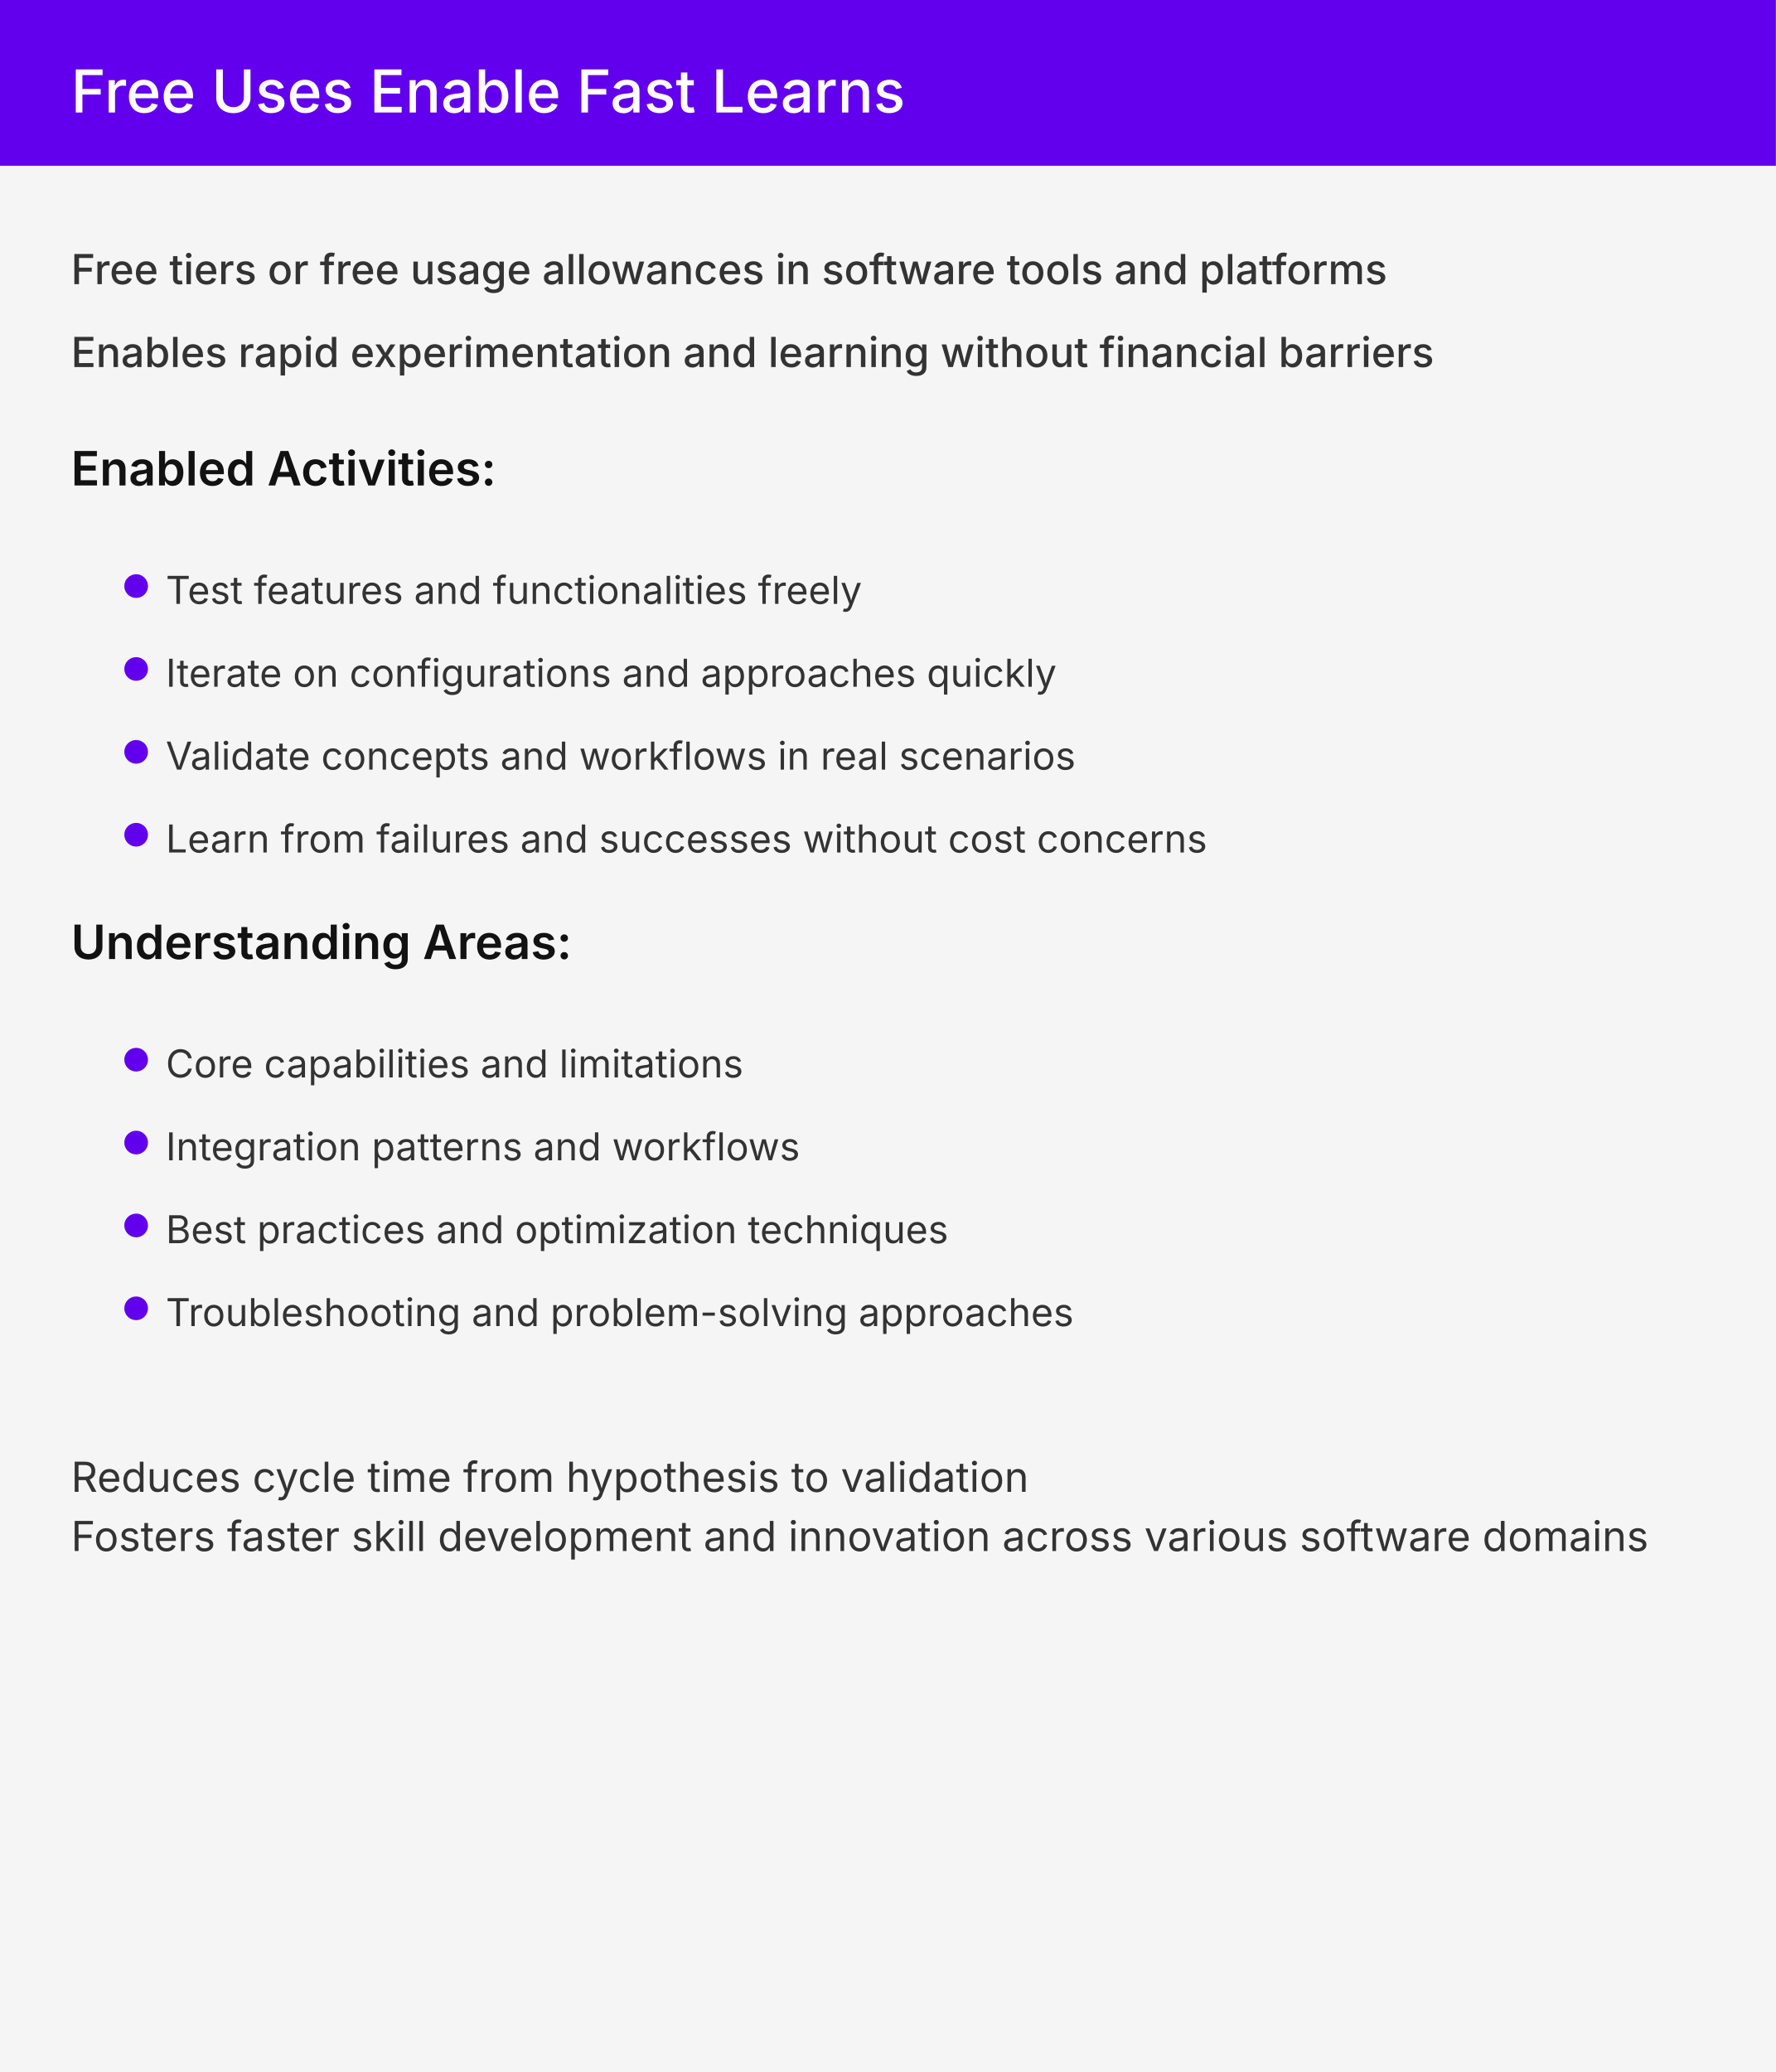
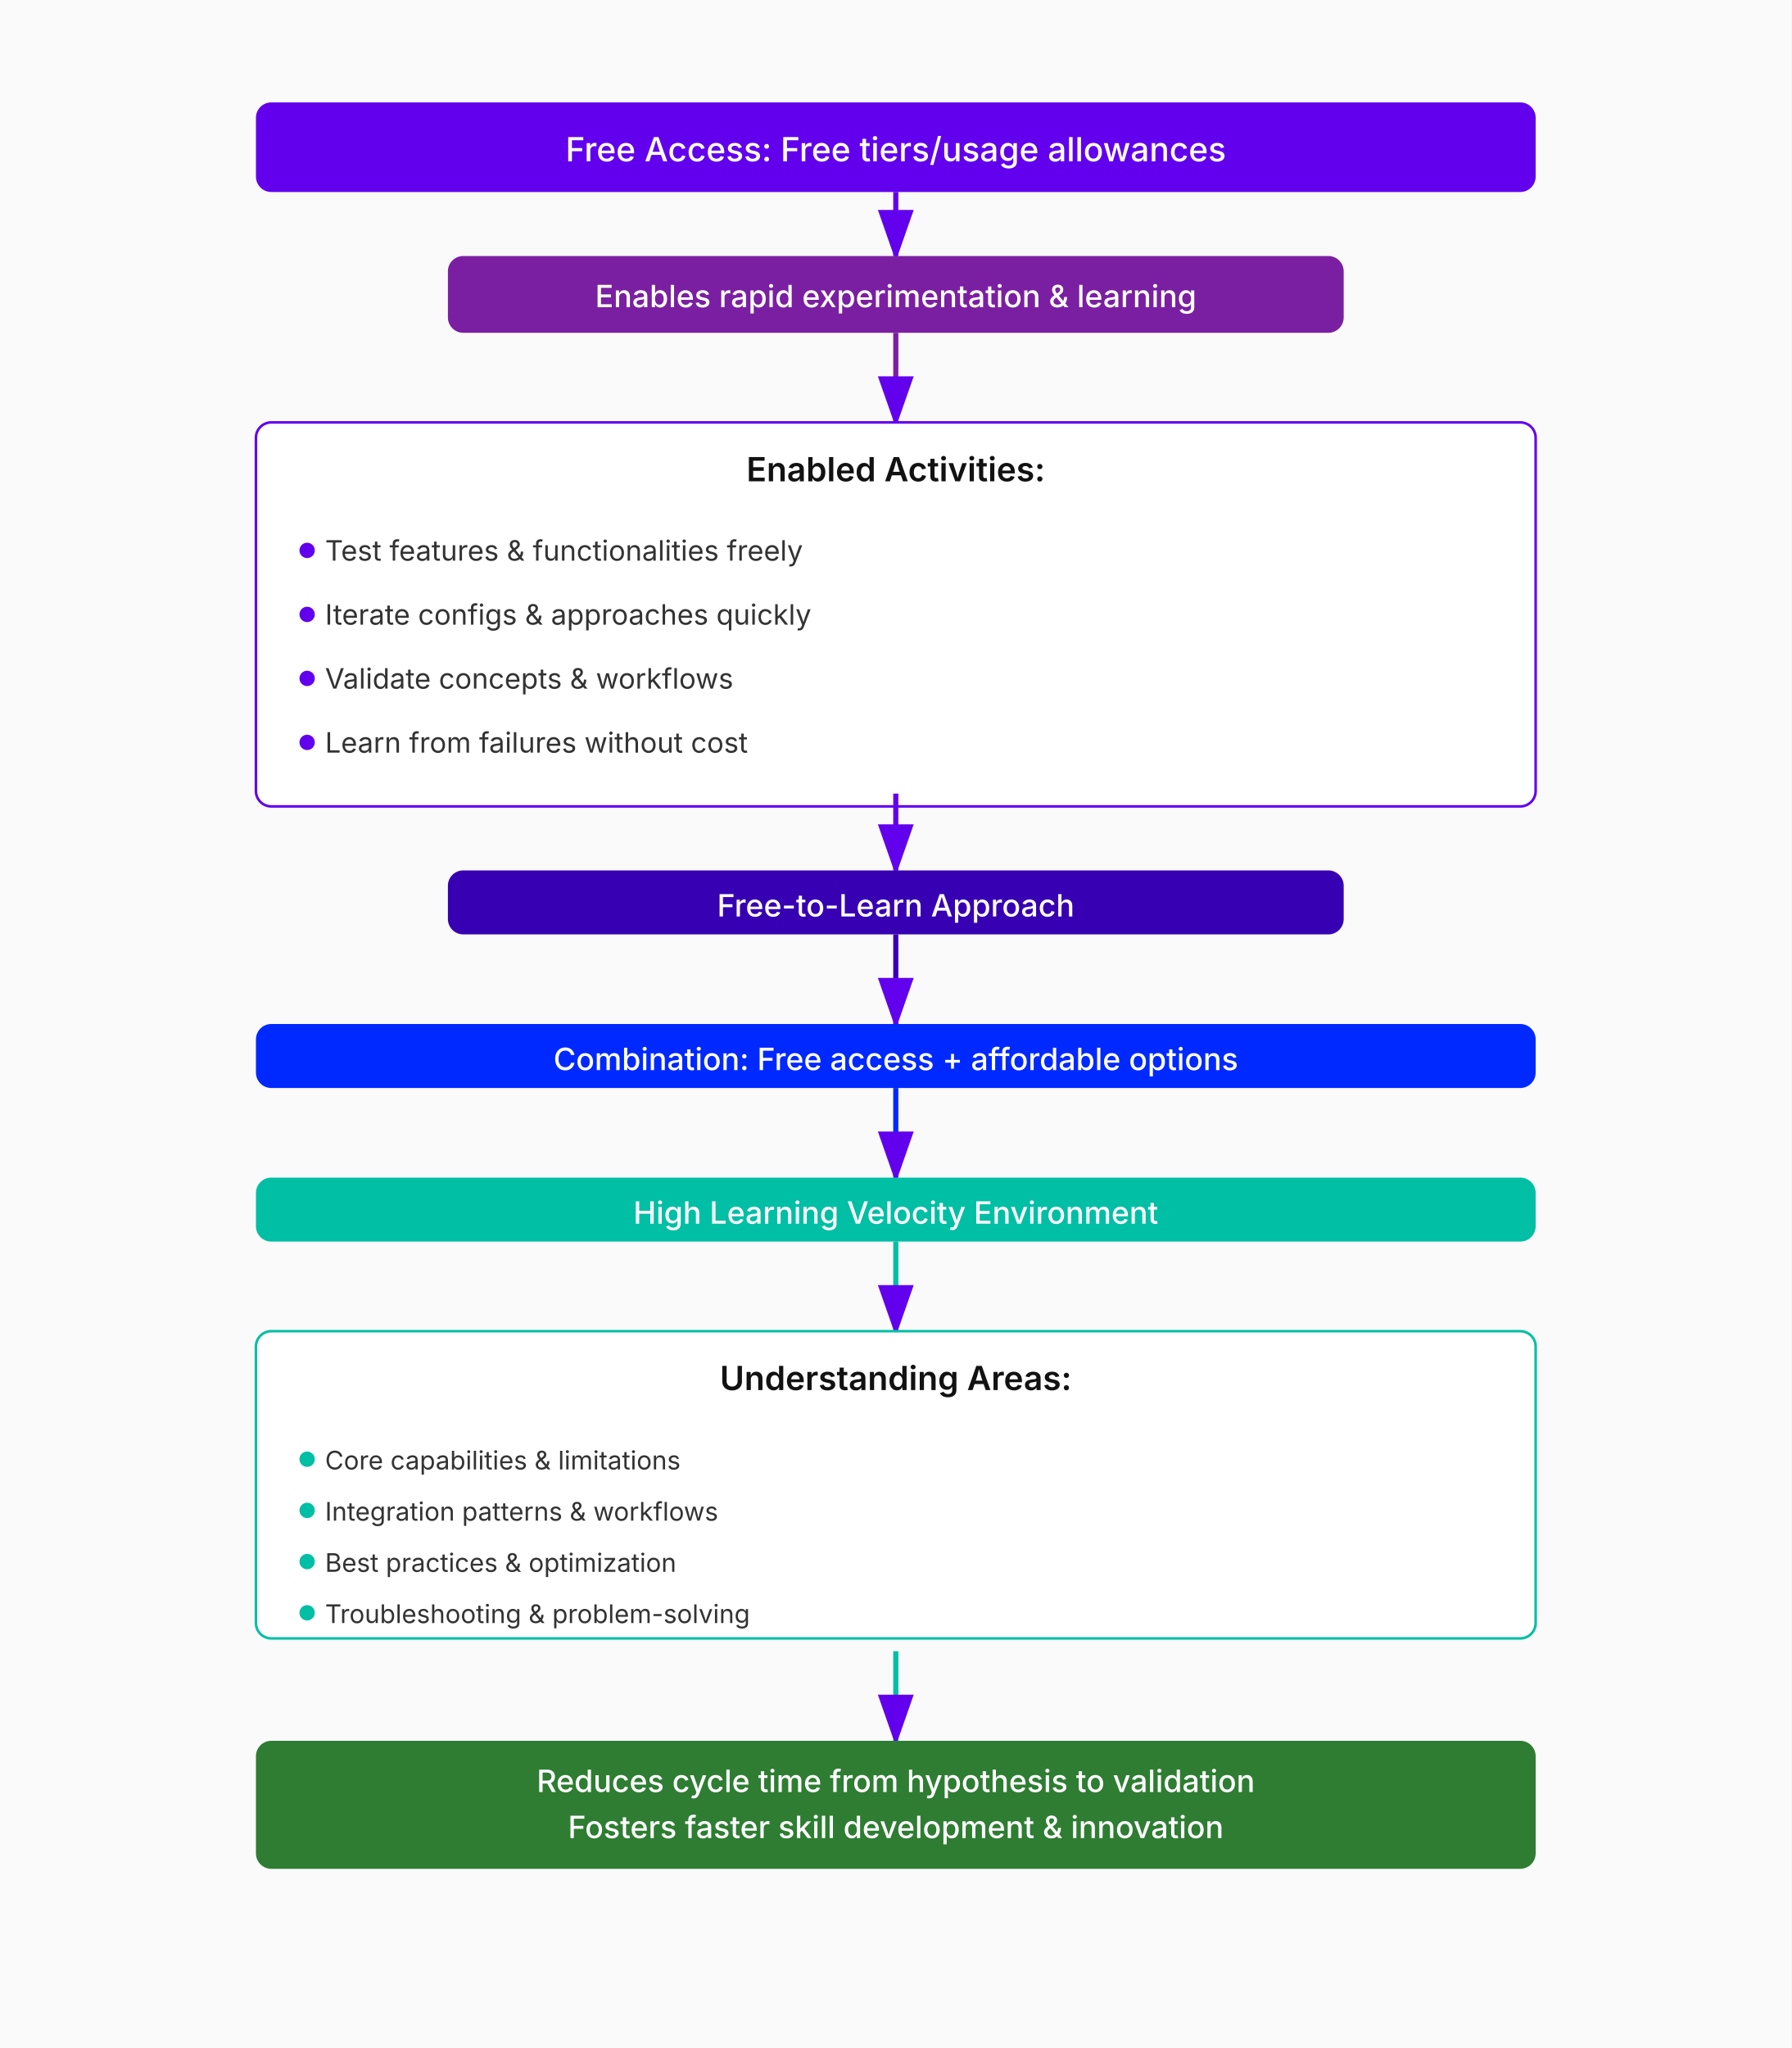
- <svg xmlns="http://www.w3.org/2000/svg" width="600" height="700" font-family="system-ui, -apple-system, sans-serif">
-   <rect width="100%" height="100%" fill="#f5f5f5" />
-   <rect x="0" y="0" width="600" height="56" fill="#6200ee" rx="0" />
-   <text x="24" y="38" fill="white" font-size="20" font-weight="500">Free Uses Enable Fast Learns</text>
-   <g transform="translate(24, 72)">
-     <text x="0" y="24" font-size="14" fill="#333" font-weight="500">Free tiers or free usage allowances in software tools and platforms</text>
-     <text x="0" y="52" font-size="14" fill="#333" font-weight="500">Enables rapid experimentation and learning without financial barriers</text>
-     <text x="0" y="92" font-size="16" font-weight="600" fill="#121212">Enabled Activities:</text>
-     <g transform="translate(16, 120)">
-       <circle cx="6" cy="6" r="4" fill="#6200ee" />
-       <text x="16" y="12" font-size="13" fill="#333">Test features and functionalities freely</text>
+ <svg xmlns="http://www.w3.org/2000/svg" width="700" height="800" font-family="system-ui, -apple-system, sans-serif">
+   <defs>
+     <marker id="arrowhead" markerWidth="10" markerHeight="7" refX="9" refY="3.5" orient="auto">
+       <polygon points="0 0, 10 3.5, 0 7" fill="#6200ee" />
+     </marker>
+   </defs>
+   <rect width="100%" height="100%" fill="#fafafa" />
+   <g transform="translate(100, 40)">
+     <rect x="0" y="0" width="500" height="35" rx="6" fill="#6200ee" />
+     <text x="250" y="23" font-size="13" font-weight="500" text-anchor="middle" fill="white">Free Access: Free tiers/usage allowances</text>
+     <line x1="250" y1="35" x2="250" y2="60" stroke="#6200ee" stroke-width="2" marker-end="url(#arrowhead)" />
+     <rect x="75" y="60" width="350" height="30" rx="6" fill="#7b1fa2" />
+     <text x="250" y="80" font-size="12" font-weight="500" text-anchor="middle" fill="white">Enables rapid experimentation &amp; learning</text>
+     <line x1="250" y1="90" x2="250" y2="125" stroke="#7b1fa2" stroke-width="2" marker-end="url(#arrowhead)" />
+     <rect x="0" y="125" width="500" height="150" rx="6" fill="#fff" stroke="#6200ee" stroke-width="1" />
+     <text x="250" y="148" font-size="13" font-weight="600" text-anchor="middle" fill="#121212">Enabled Activities:</text>
+     <g transform="translate(15, 170)">
+       <circle cx="5" cy="5" r="3" fill="#6200ee" />
+       <text x="12" y="9" font-size="11" fill="#333">Test features &amp; functionalities freely</text>
    </g>
-     <g transform="translate(16, 148)">
-       <circle cx="6" cy="6" r="4" fill="#6200ee" />
-       <text x="16" y="12" font-size="13" fill="#333">Iterate on configurations and approaches quickly</text>
+     <g transform="translate(15, 195)">
+       <circle cx="5" cy="5" r="3" fill="#6200ee" />
+       <text x="12" y="9" font-size="11" fill="#333">Iterate configs &amp; approaches quickly</text>
    </g>
-     <g transform="translate(16, 176)">
-       <circle cx="6" cy="6" r="4" fill="#6200ee" />
-       <text x="16" y="12" font-size="13" fill="#333">Validate concepts and workflows in real scenarios</text>
+     <g transform="translate(15, 220)">
+       <circle cx="5" cy="5" r="3" fill="#6200ee" />
+       <text x="12" y="9" font-size="11" fill="#333">Validate concepts &amp; workflows</text>
    </g>
-     <g transform="translate(16, 204)">
-       <circle cx="6" cy="6" r="4" fill="#6200ee" />
-       <text x="16" y="12" font-size="13" fill="#333">Learn from failures and successes without cost concerns</text>
+     <g transform="translate(15, 245)">
+       <circle cx="5" cy="5" r="3" fill="#6200ee" />
+       <text x="12" y="9" font-size="11" fill="#333">Learn from failures without cost</text>
    </g>
-     <text x="0" y="252" font-size="16" font-weight="600" fill="#121212">Understanding Areas:</text>
-     <g transform="translate(16, 280)">
-       <circle cx="6" cy="6" r="4" fill="#6200ee" />
-       <text x="16" y="12" font-size="13" fill="#333">Core capabilities and limitations</text>
+     <line x1="250" y1="270" x2="250" y2="300" stroke="#6200ee" stroke-width="2" marker-end="url(#arrowhead)" />
+     <rect x="75" y="300" width="350" height="25" rx="6" fill="#3700b3" />
+     <text x="250" y="318" font-size="12" font-weight="500" text-anchor="middle" fill="white">Free-to-Learn Approach</text>
+     <line x1="250" y1="325" x2="250" y2="360" stroke="#3700b3" stroke-width="2" marker-end="url(#arrowhead)" />
+     <rect x="0" y="360" width="500" height="25" rx="6" fill="#0029ff" />
+     <text x="250" y="378" font-size="12" font-weight="500" text-anchor="middle" fill="white">Combination: Free access + affordable options</text>
+     <line x1="250" y1="385" x2="250" y2="420" stroke="#0029ff" stroke-width="2" marker-end="url(#arrowhead)" />
+     <rect x="0" y="420" width="500" height="25" rx="6" fill="#00bfa5" />
+     <text x="250" y="438" font-size="12" font-weight="500" text-anchor="middle" fill="white">High Learning Velocity Environment</text>
+     <line x1="250" y1="445" x2="250" y2="480" stroke="#00bfa5" stroke-width="2" marker-end="url(#arrowhead)" />
+     <rect x="0" y="480" width="500" height="120" rx="6" fill="#fff" stroke="#00bfa5" stroke-width="1" />
+     <text x="250" y="503" font-size="13" font-weight="600" text-anchor="middle" fill="#121212">Understanding Areas:</text>
+     <g transform="translate(15, 525)">
+       <circle cx="5" cy="5" r="3" fill="#00bfa5" />
+       <text x="12" y="9" font-size="10" fill="#333">Core capabilities &amp; limitations</text>
    </g>
-     <g transform="translate(16, 308)">
-       <circle cx="6" cy="6" r="4" fill="#6200ee" />
-       <text x="16" y="12" font-size="13" fill="#333">Integration patterns and workflows</text>
+     <g transform="translate(15, 545)">
+       <circle cx="5" cy="5" r="3" fill="#00bfa5" />
+       <text x="12" y="9" font-size="10" fill="#333">Integration patterns &amp; workflows</text>
    </g>
-     <g transform="translate(16, 336)">
-       <circle cx="6" cy="6" r="4" fill="#6200ee" />
-       <text x="16" y="12" font-size="13" fill="#333">Best practices and optimization techniques</text>
+     <g transform="translate(15, 565)">
+       <circle cx="5" cy="5" r="3" fill="#00bfa5" />
+       <text x="12" y="9" font-size="10" fill="#333">Best practices &amp; optimization</text>
    </g>
-     <g transform="translate(16, 364)">
-       <circle cx="6" cy="6" r="4" fill="#6200ee" />
-       <text x="16" y="12" font-size="13" fill="#333">Troubleshooting and problem-solving approaches</text>
+     <g transform="translate(15, 585)">
+       <circle cx="5" cy="5" r="3" fill="#00bfa5" />
+       <text x="12" y="9" font-size="10" fill="#333">Troubleshooting &amp; problem-solving</text>
    </g>
-     <g transform="translate(0, 412)">
-       <text x="0" y="20" font-size="14" fill="#333">Reduces cycle time from hypothesis to validation</text>
-       <text x="0" y="40" font-size="14" fill="#333">Fosters faster skill development and innovation across various software domains</text>
-     </g>
+     <line x1="250" y1="605" x2="250" y2="640" stroke="#00bfa5" stroke-width="2" marker-end="url(#arrowhead)" />
+     <rect x="0" y="640" width="500" height="50" rx="6" fill="#2e7d32" />
+     <text x="250" y="660" font-size="12" font-weight="500" text-anchor="middle" fill="white">Reduces cycle time from hypothesis to validation</text>
+     <text x="250" y="678" font-size="12" font-weight="500" text-anchor="middle" fill="white">Fosters faster skill development &amp; innovation</text>
  </g>
</svg>
